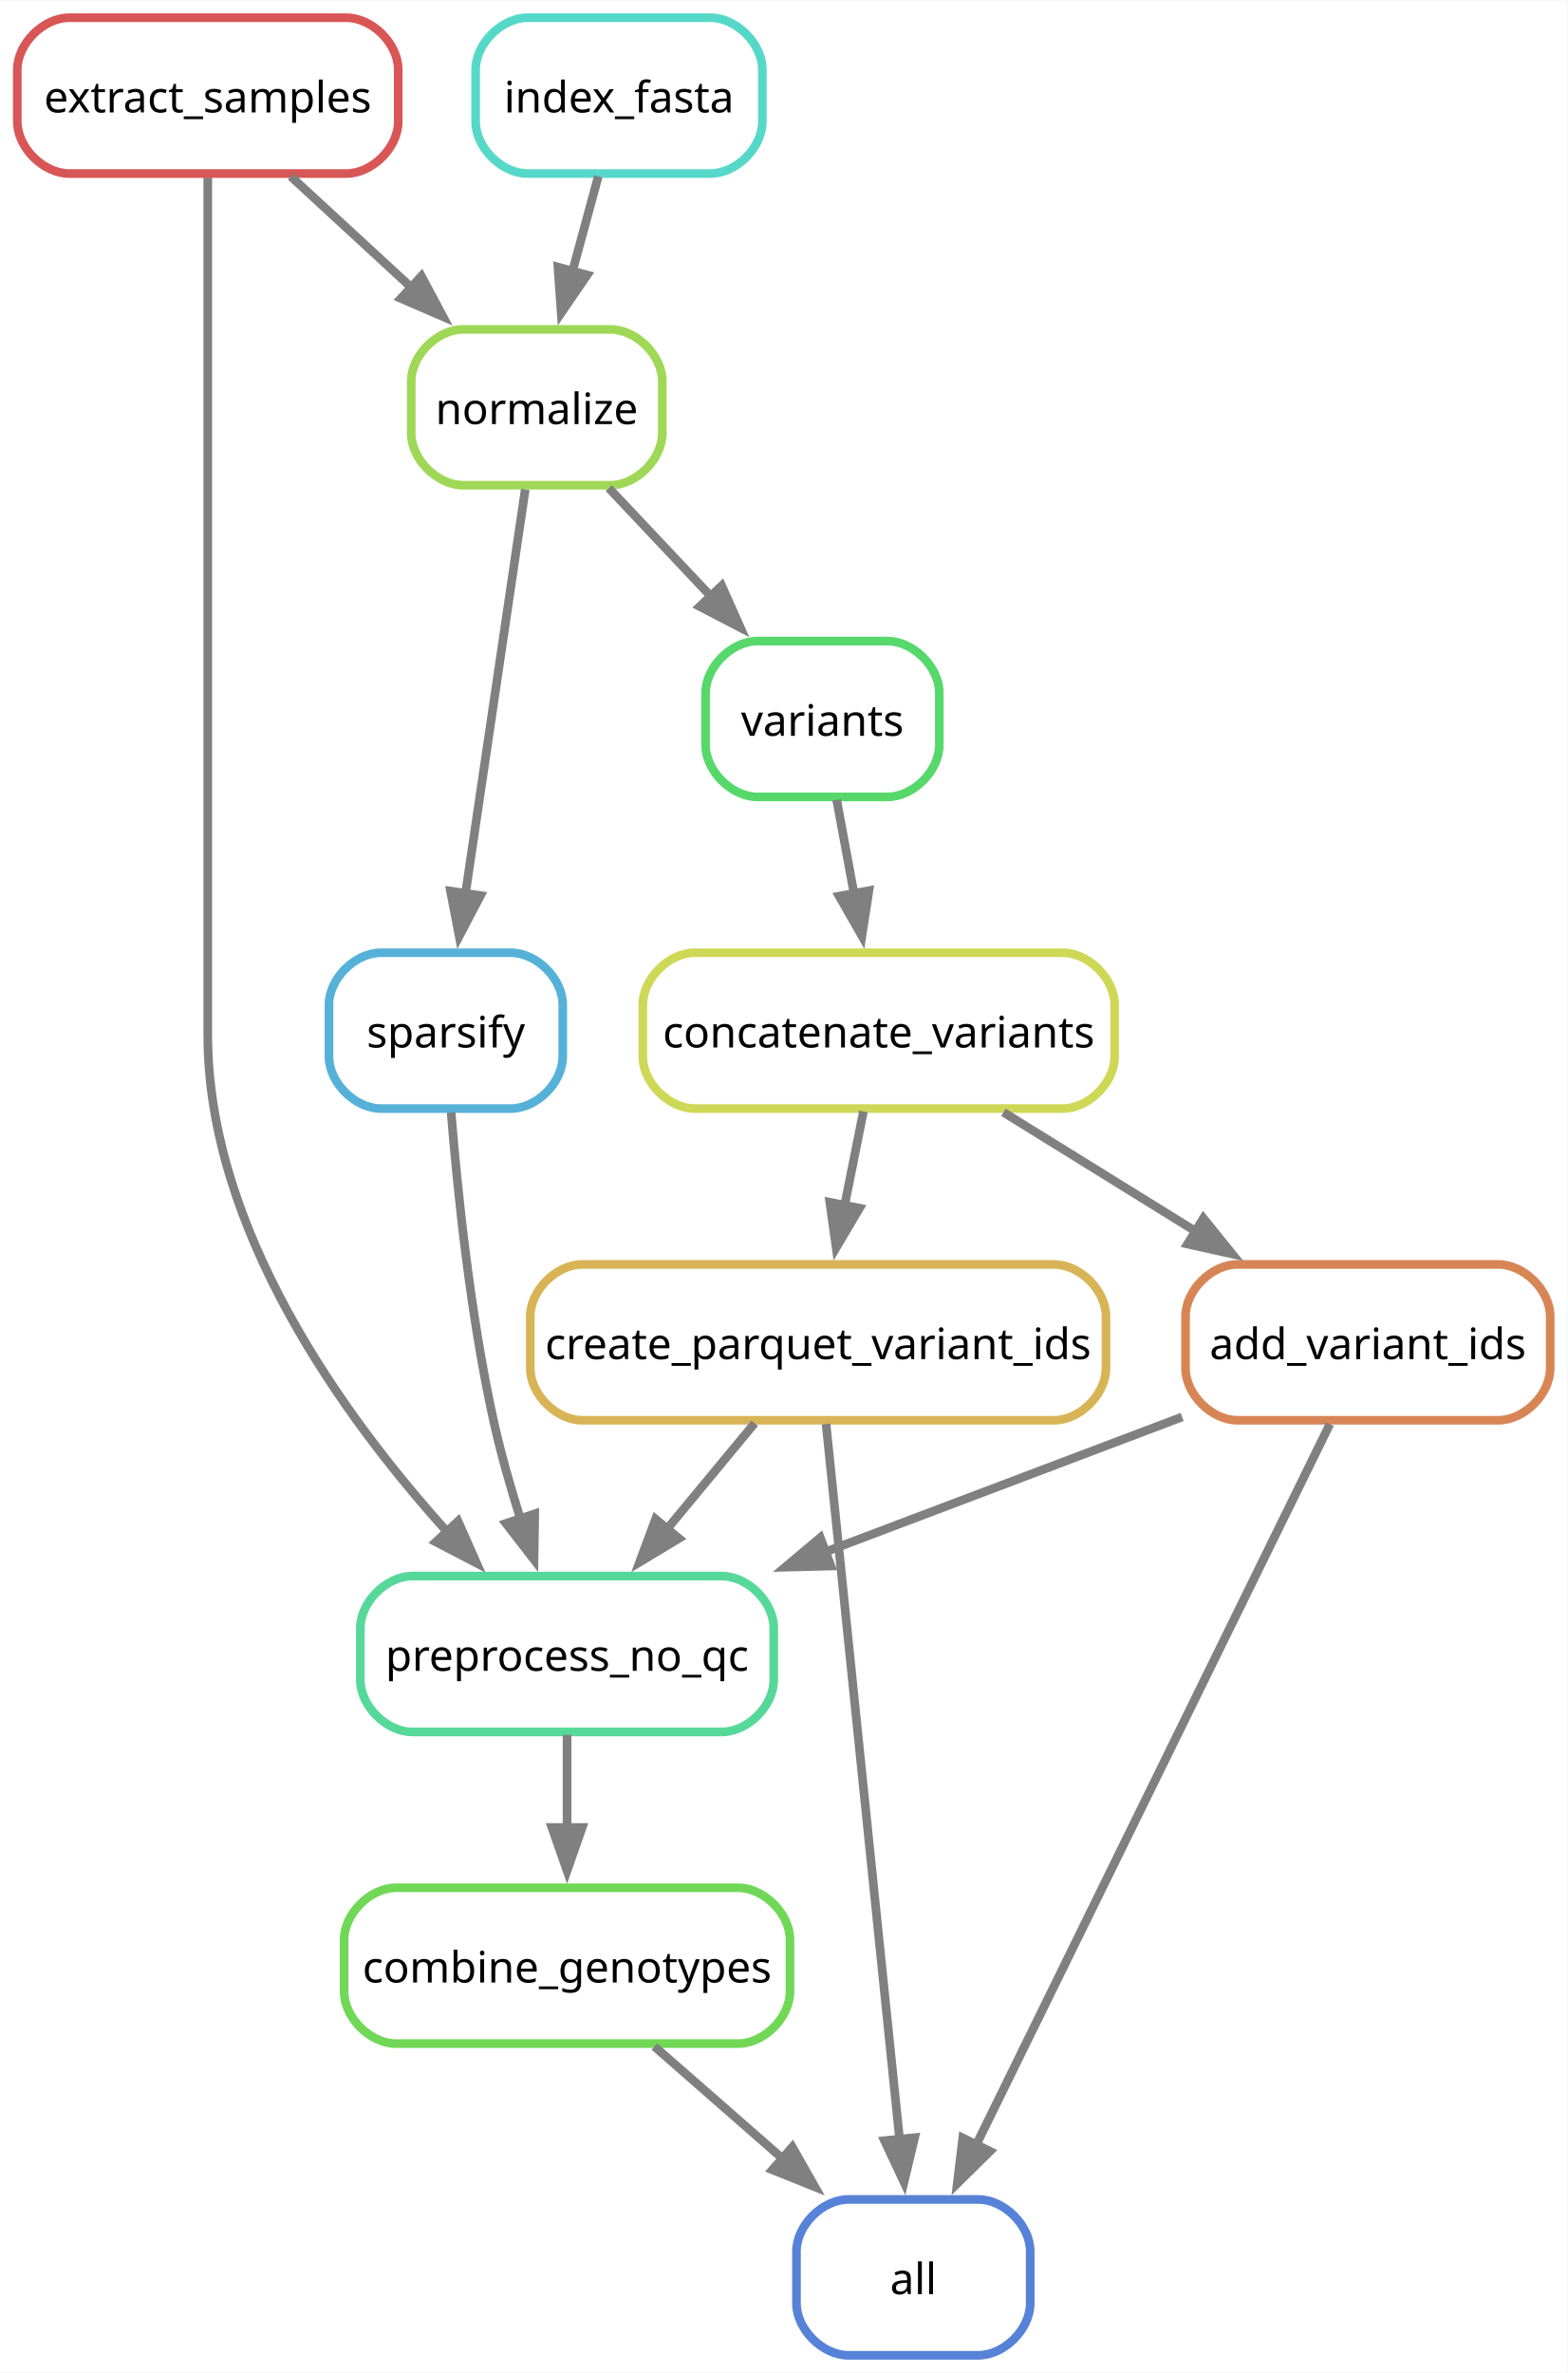
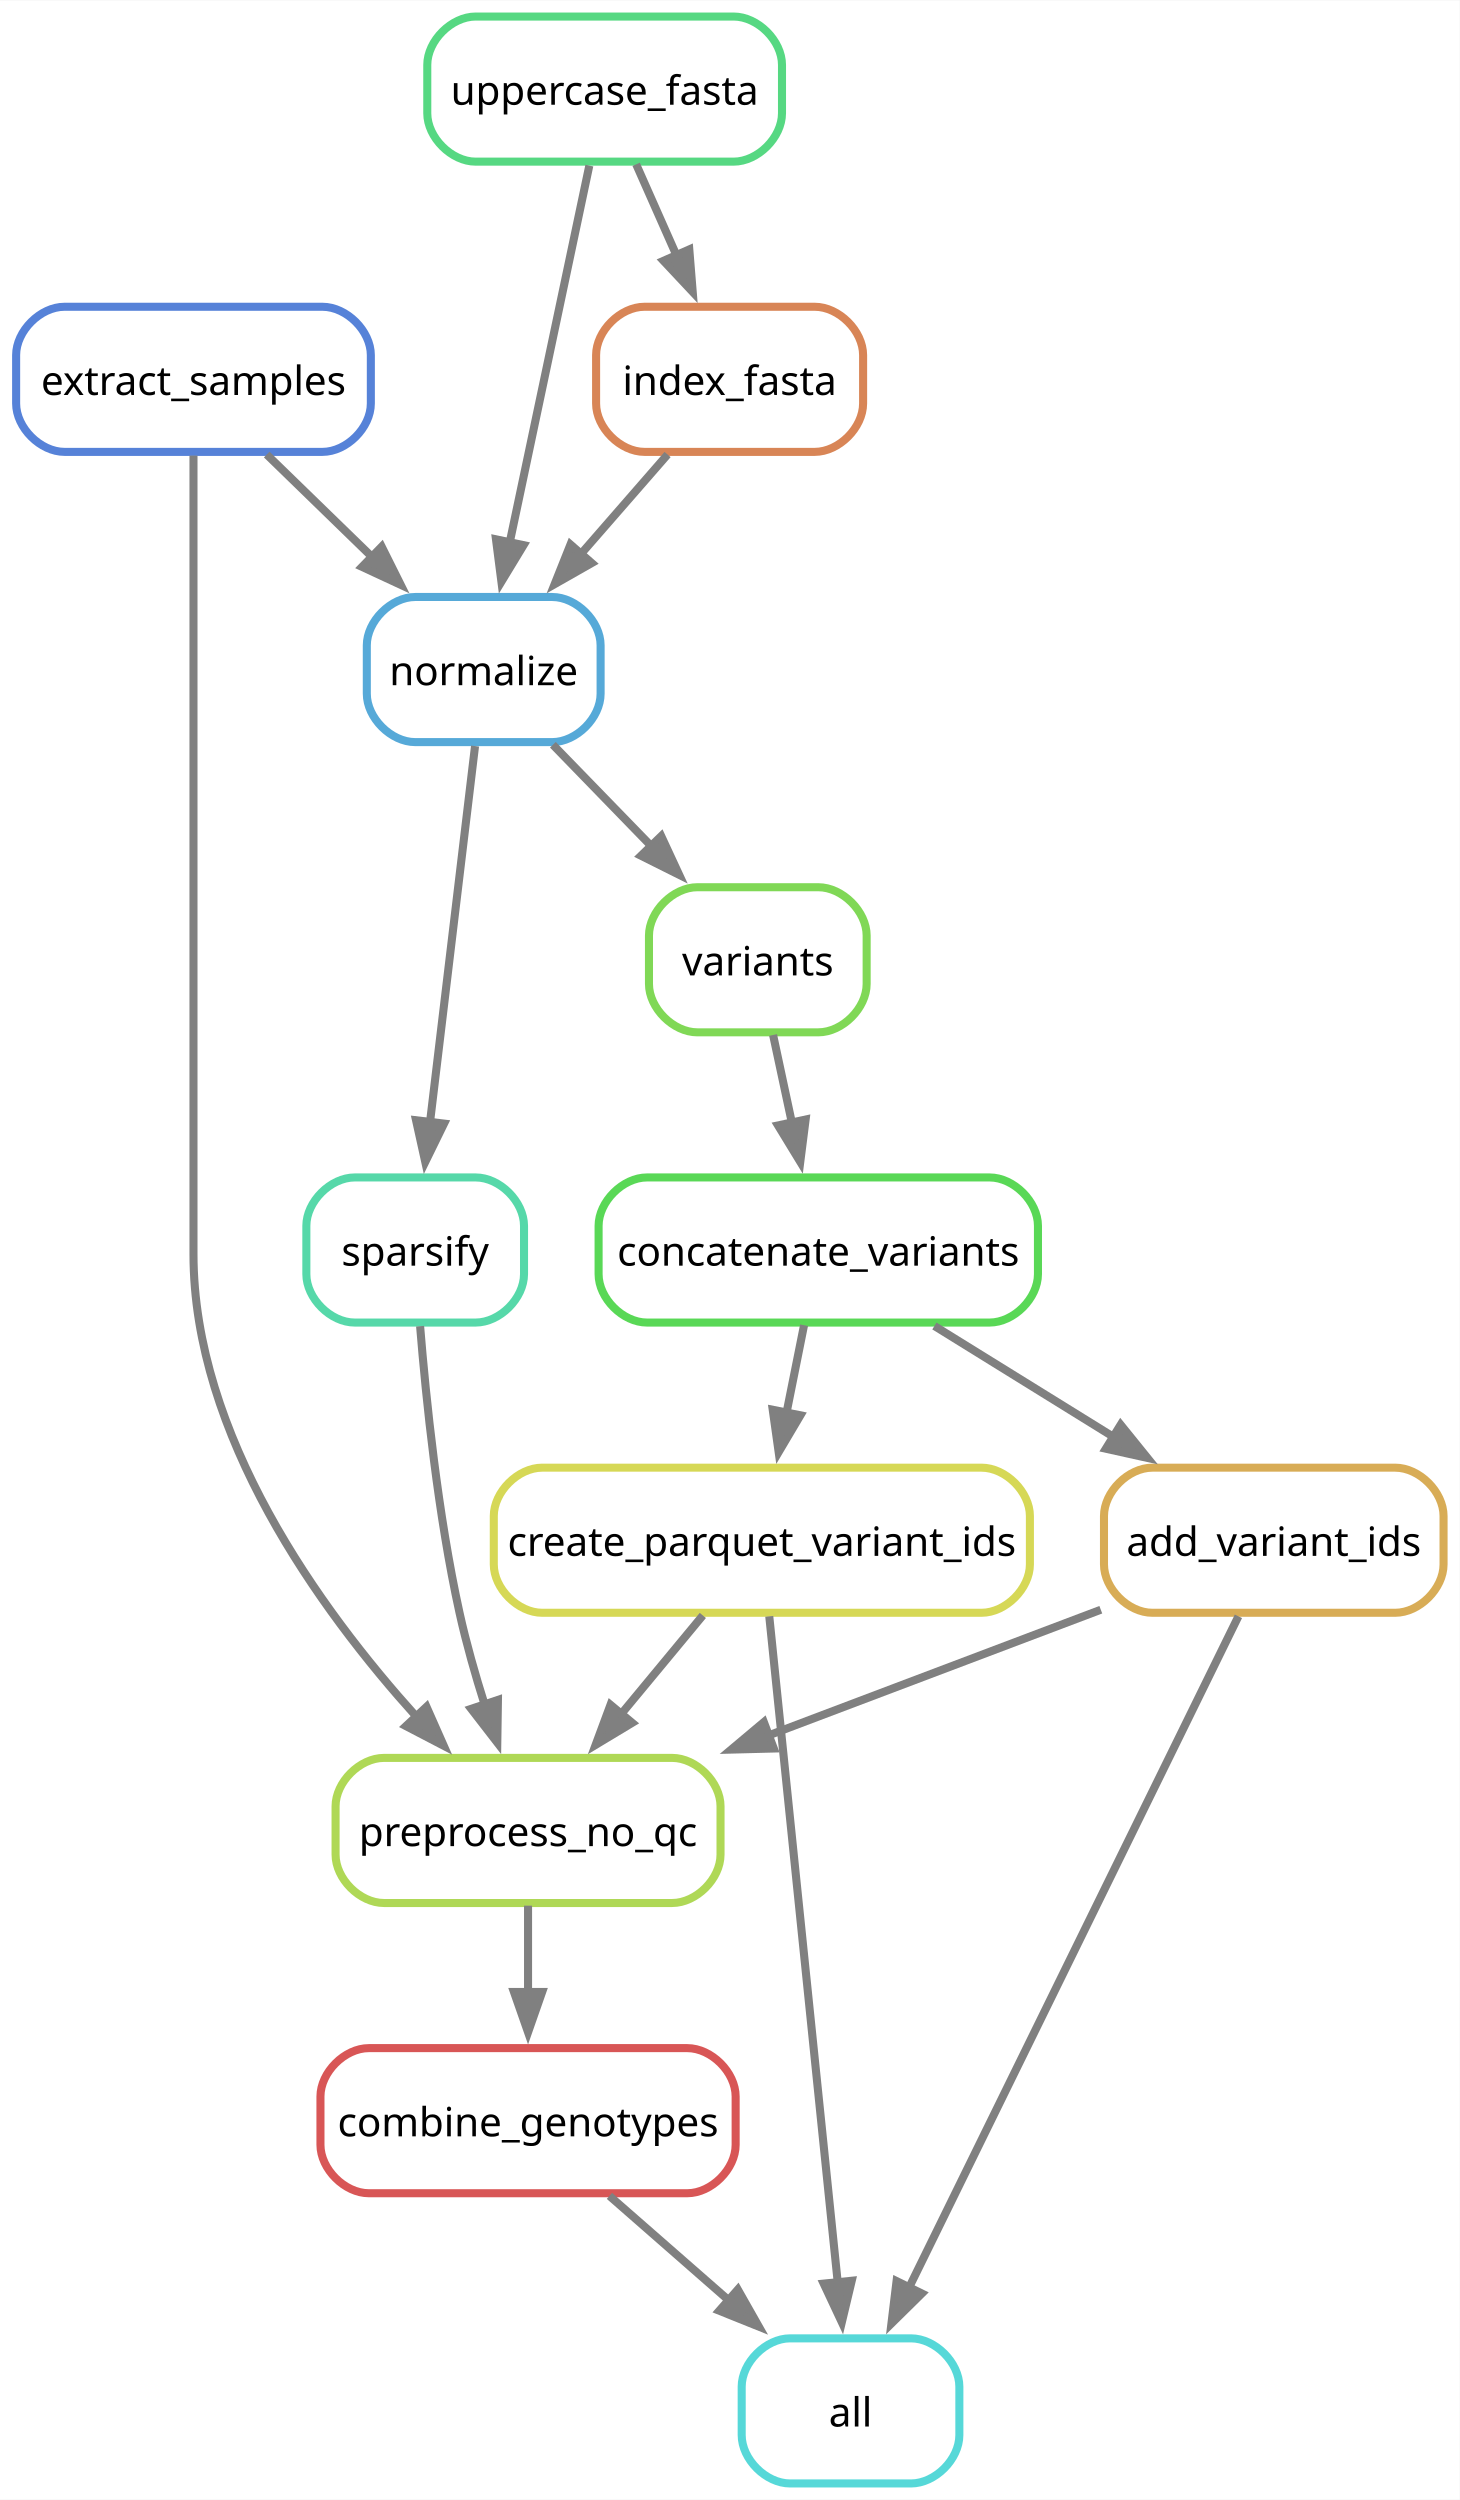
- <svg xmlns="http://www.w3.org/2000/svg" width="362pt" height="548pt" viewBox="0.00 0.00 362.12 548.00">
-   <g id="graph0" class="graph" transform="scale(1 1) rotate(0) translate(4 544)">
-     <polygon fill="white" stroke="none" points="-4,4 -4,-544 358.12,-544 358.12,4 -4,4" />
+ <svg xmlns="http://www.w3.org/2000/svg" width="362pt" height="620pt" viewBox="0.00 0.00 362.12 620.00">
+   <g id="graph0" class="graph" transform="scale(1 1) rotate(0) translate(4 616)">
+     <polygon fill="white" stroke="none" points="-4,4 -4,-616 358.12,-616 358.12,4 -4,4" />
    <g id="node1" class="node">
-       <path fill="none" stroke="#5682d8" stroke-width="2" d="M222,-36C222,-36 192,-36 192,-36 186,-36 180,-30 180,-24 180,-24 180,-12 180,-12 180,-6 186,0 192,0 192,0 222,0 222,0 228,0 234,-6 234,-12 234,-12 234,-24 234,-24 234,-30 228,-36 222,-36" />
+       <path fill="none" stroke="#56d8d8" stroke-width="2" d="M222,-36C222,-36 192,-36 192,-36 186,-36 180,-30 180,-24 180,-24 180,-12 180,-12 180,-6 186,0 192,0 192,0 222,0 222,0 228,0 234,-6 234,-12 234,-12 234,-24 234,-24 234,-30 228,-36 222,-36" />
      <text text-anchor="middle" x="207" y="-14.12" font-family="sans" font-size="10.00">all</text>
    </g>
    <g id="node2" class="node">
-       <path fill="none" stroke="#70d856" stroke-width="2" d="M166.5,-108C166.5,-108 87.5,-108 87.5,-108 81.5,-108 75.5,-102 75.5,-96 75.5,-96 75.5,-84 75.5,-84 75.5,-78 81.5,-72 87.5,-72 87.5,-72 166.5,-72 166.5,-72 172.5,-72 178.5,-78 178.5,-84 178.5,-84 178.5,-96 178.5,-96 178.5,-102 172.5,-108 166.5,-108" />
+       <path fill="none" stroke="#d85656" stroke-width="2" d="M166.5,-108C166.5,-108 87.5,-108 87.5,-108 81.5,-108 75.5,-102 75.5,-96 75.5,-96 75.5,-84 75.5,-84 75.5,-78 81.5,-72 87.5,-72 87.5,-72 166.5,-72 166.5,-72 172.5,-72 178.5,-78 178.5,-84 178.5,-84 178.5,-96 178.5,-96 178.5,-102 172.5,-108 166.5,-108" />
      <text text-anchor="middle" x="127" y="-86.12" font-family="sans" font-size="10.00">combine_genotypes</text>
    </g>
-     <g id="edge3" class="edge">
+     <g id="edge2" class="edge">
      <path fill="none" stroke="grey" stroke-width="2" d="M147.19,-71.34C156.21,-63.44 167.04,-53.96 176.99,-45.26" />
      <polygon fill="grey" stroke="grey" stroke-width="2" points="179.04,-48.11 184.26,-38.9 174.43,-42.85 179.04,-48.11" />
    </g>
    <g id="node3" class="node">
-       <path fill="none" stroke="#56d89a" stroke-width="2" d="M162.75,-180C162.75,-180 91.25,-180 91.25,-180 85.25,-180 79.25,-174 79.25,-168 79.25,-168 79.25,-156 79.25,-156 79.25,-150 85.25,-144 91.25,-144 91.25,-144 162.75,-144 162.75,-144 168.75,-144 174.75,-150 174.75,-156 174.75,-156 174.75,-168 174.75,-168 174.75,-174 168.75,-180 162.75,-180" />
+       <path fill="none" stroke="#afd856" stroke-width="2" d="M162.75,-180C162.75,-180 91.25,-180 91.25,-180 85.25,-180 79.25,-174 79.25,-168 79.25,-168 79.25,-156 79.25,-156 79.25,-150 85.25,-144 91.25,-144 91.25,-144 162.75,-144 162.75,-144 168.75,-144 174.75,-150 174.75,-156 174.75,-156 174.75,-168 174.75,-168 174.75,-174 168.75,-180 162.75,-180" />
      <text text-anchor="middle" x="127" y="-158.12" font-family="sans" font-size="10.00">preprocess_no_qc</text>
    </g>
    <g id="edge4" class="edge">
      <path fill="none" stroke="grey" stroke-width="2" d="M127,-143.34C127,-136.75 127,-129.08 127,-121.67" />
      <polygon fill="grey" stroke="grey" stroke-width="2" points="130.5,-121.93 127,-111.93 123.5,-121.93 130.5,-121.93" />
    </g>
    <g id="node4" class="node">
-       <path fill="none" stroke="#d88556" stroke-width="2" d="M342.12,-252C342.12,-252 281.88,-252 281.88,-252 275.88,-252 269.88,-246 269.88,-240 269.88,-240 269.88,-228 269.88,-228 269.88,-222 275.88,-216 281.88,-216 281.88,-216 342.12,-216 342.12,-216 348.12,-216 354.12,-222 354.12,-228 354.12,-228 354.12,-240 354.12,-240 354.12,-246 348.12,-252 342.12,-252" />
+       <path fill="none" stroke="#d8ac56" stroke-width="2" d="M342.12,-252C342.12,-252 281.88,-252 281.88,-252 275.88,-252 269.88,-246 269.88,-240 269.88,-240 269.88,-228 269.88,-228 269.88,-222 275.88,-216 281.88,-216 281.88,-216 342.12,-216 342.12,-216 348.12,-216 354.12,-222 354.12,-228 354.12,-228 354.12,-240 354.12,-240 354.12,-246 348.12,-252 342.12,-252" />
      <text text-anchor="middle" x="312" y="-230.12" font-family="sans" font-size="10.00">add_variant_ids</text>
    </g>
-     <g id="edge1" class="edge">
+     <g id="edge3" class="edge">
      <path fill="none" stroke="grey" stroke-width="2" d="M303.23,-215.12C285.16,-178.3 243.65,-93.69 221.51,-48.58" />
      <polygon fill="grey" stroke="grey" stroke-width="2" points="224.7,-47.13 217.15,-39.69 218.42,-50.21 224.7,-47.13" />
    </g>
-     <g id="edge5" class="edge">
+     <g id="edge7" class="edge">
      <path fill="none" stroke="grey" stroke-width="2" d="M269.09,-216.76C244.56,-207.48 213.43,-195.7 186.56,-185.54" />
      <polygon fill="grey" stroke="grey" stroke-width="2" points="187.97,-182.33 177.38,-182.06 185.5,-188.88 187.97,-182.33" />
    </g>
    <g id="node5" class="node">
-       <path fill="none" stroke="#ced856" stroke-width="2" d="M241.5,-324C241.5,-324 156.5,-324 156.5,-324 150.5,-324 144.5,-318 144.5,-312 144.5,-312 144.5,-300 144.5,-300 144.5,-294 150.5,-288 156.5,-288 156.5,-288 241.5,-288 241.5,-288 247.5,-288 253.5,-294 253.5,-300 253.5,-300 253.5,-312 253.5,-312 253.5,-318 247.5,-324 241.5,-324" />
+       <path fill="none" stroke="#59d856" stroke-width="2" d="M241.5,-324C241.5,-324 156.5,-324 156.5,-324 150.5,-324 144.5,-318 144.5,-312 144.5,-312 144.5,-300 144.5,-300 144.5,-294 150.5,-288 156.5,-288 156.5,-288 241.5,-288 241.5,-288 247.5,-288 253.5,-294 253.5,-300 253.5,-300 253.5,-312 253.5,-312 253.5,-318 247.5,-324 241.5,-324" />
      <text text-anchor="middle" x="199" y="-302.12" font-family="sans" font-size="10.00">concatenate_variants</text>
    </g>
    <g id="edge9" class="edge">
      <path fill="none" stroke="grey" stroke-width="2" d="M227.81,-287.15C241.35,-278.76 257.72,-268.62 272.41,-259.52" />
      <polygon fill="grey" stroke="grey" stroke-width="2" points="274.01,-262.65 280.67,-254.41 270.33,-256.7 274.01,-262.65" />
    </g>
-     <g id="node10" class="node">
-       <path fill="none" stroke="#d8b456" stroke-width="2" d="M239.5,-252C239.5,-252 130.5,-252 130.5,-252 124.5,-252 118.5,-246 118.5,-240 118.5,-240 118.5,-228 118.5,-228 118.5,-222 124.5,-216 130.5,-216 130.5,-216 239.5,-216 239.5,-216 245.5,-216 251.5,-222 251.5,-228 251.5,-228 251.5,-240 251.5,-240 251.5,-246 245.5,-252 239.5,-252" />
+     <g id="node11" class="node">
+       <path fill="none" stroke="#d6d856" stroke-width="2" d="M239.5,-252C239.5,-252 130.5,-252 130.5,-252 124.5,-252 118.5,-246 118.5,-240 118.5,-240 118.5,-228 118.5,-228 118.5,-222 124.5,-216 130.5,-216 130.5,-216 239.5,-216 239.5,-216 245.5,-216 251.5,-222 251.5,-228 251.5,-228 251.5,-240 251.5,-240 251.5,-246 245.5,-252 239.5,-252" />
      <text text-anchor="middle" x="185" y="-230.12" font-family="sans" font-size="10.00">create_parquet_variant_ids</text>
    </g>
-     <g id="edge14" class="edge">
+     <g id="edge16" class="edge">
      <path fill="none" stroke="grey" stroke-width="2" d="M195.47,-287.34C194.15,-280.75 192.62,-273.08 191.13,-265.67" />
      <polygon fill="grey" stroke="grey" stroke-width="2" points="194.57,-264.99 189.17,-255.87 187.7,-266.36 194.57,-264.99" />
    </g>
    <g id="node6" class="node">
-       <path fill="none" stroke="#56d86b" stroke-width="2" d="M201,-396C201,-396 171,-396 171,-396 165,-396 159,-390 159,-384 159,-384 159,-372 159,-372 159,-366 165,-360 171,-360 171,-360 201,-360 201,-360 207,-360 213,-366 213,-372 213,-372 213,-384 213,-384 213,-390 207,-396 201,-396" />
-       <text text-anchor="middle" x="186" y="-374.12" font-family="sans" font-size="10.00">variants</text>
+       <path fill="none" stroke="#80d856" stroke-width="2" d="M199,-396C199,-396 169,-396 169,-396 163,-396 157,-390 157,-384 157,-384 157,-372 157,-372 157,-366 163,-360 169,-360 169,-360 199,-360 199,-360 205,-360 211,-366 211,-372 211,-372 211,-384 211,-384 211,-390 205,-396 199,-396" />
+       <text text-anchor="middle" x="184" y="-374.12" font-family="sans" font-size="10.00">variants</text>
    </g>
    <g id="edge10" class="edge">
-       <path fill="none" stroke="grey" stroke-width="2" d="M189.28,-359.34C190.5,-352.75 191.93,-345.08 193.3,-337.67" />
-       <polygon fill="grey" stroke="grey" stroke-width="2" points="196.74,-338.35 195.12,-327.88 189.86,-337.07 196.74,-338.35" />
+       <path fill="none" stroke="grey" stroke-width="2" d="M187.79,-359.34C189.21,-352.67 190.88,-344.89 192.49,-337.39" />
+       <polygon fill="grey" stroke="grey" stroke-width="2" points="195.86,-338.37 194.53,-327.86 189.01,-336.91 195.86,-338.37" />
    </g>
    <g id="node7" class="node">
-       <path fill="none" stroke="#9fd856" stroke-width="2" d="M137,-468C137,-468 103,-468 103,-468 97,-468 91,-462 91,-456 91,-456 91,-444 91,-444 91,-438 97,-432 103,-432 103,-432 137,-432 137,-432 143,-432 149,-438 149,-444 149,-444 149,-456 149,-456 149,-462 143,-468 137,-468" />
-       <text text-anchor="middle" x="120" y="-446.12" font-family="sans" font-size="10.00">normalize</text>
+       <path fill="none" stroke="#56a9d8" stroke-width="2" d="M133,-468C133,-468 99,-468 99,-468 93,-468 87,-462 87,-456 87,-456 87,-444 87,-444 87,-438 93,-432 99,-432 99,-432 133,-432 133,-432 139,-432 145,-438 145,-444 145,-444 145,-456 145,-456 145,-462 139,-468 133,-468" />
+       <text text-anchor="middle" x="116" y="-446.12" font-family="sans" font-size="10.00">normalize</text>
    </g>
    <g id="edge11" class="edge">
-       <path fill="none" stroke="grey" stroke-width="2" d="M136.65,-431.34C143.79,-423.77 152.29,-414.75 160.21,-406.35" />
-       <polygon fill="grey" stroke="grey" stroke-width="2" points="162.73,-408.78 167.04,-399.1 157.64,-403.98 162.73,-408.78" />
+       <path fill="none" stroke="grey" stroke-width="2" d="M133.16,-431.34C140.59,-423.69 149.46,-414.56 157.69,-406.08" />
+       <polygon fill="grey" stroke="grey" stroke-width="2" points="160.04,-408.68 164.5,-399.07 155.02,-403.81 160.04,-408.68" />
    </g>
-     <g id="node11" class="node">
-       <path fill="none" stroke="#56b1d8" stroke-width="2" d="M114,-324C114,-324 84,-324 84,-324 78,-324 72,-318 72,-312 72,-312 72,-300 72,-300 72,-294 78,-288 84,-288 84,-288 114,-288 114,-288 120,-288 126,-294 126,-300 126,-300 126,-312 126,-312 126,-318 120,-324 114,-324" />
+     <g id="node12" class="node">
+       <path fill="none" stroke="#56d8a9" stroke-width="2" d="M114,-324C114,-324 84,-324 84,-324 78,-324 72,-318 72,-312 72,-312 72,-300 72,-300 72,-294 78,-288 84,-288 84,-288 114,-288 114,-288 120,-288 126,-294 126,-300 126,-300 126,-312 126,-312 126,-318 120,-324 114,-324" />
      <text text-anchor="middle" x="99" y="-302.12" font-family="sans" font-size="10.00">sparsify</text>
    </g>
-     <g id="edge15" class="edge">
-       <path fill="none" stroke="grey" stroke-width="2" d="M117.34,-431.02C113.87,-407.54 107.74,-366.11 103.53,-337.64" />
-       <polygon fill="grey" stroke="grey" stroke-width="2" points="107.01,-337.21 102.08,-327.83 100.08,-338.24 107.01,-337.21" />
+     <g id="edge17" class="edge">
+       <path fill="none" stroke="grey" stroke-width="2" d="M113.85,-431.02C111.04,-407.54 106.08,-366.11 102.67,-337.64" />
+       <polygon fill="grey" stroke="grey" stroke-width="2" points="106.16,-337.36 101.5,-327.84 99.21,-338.19 106.16,-337.36" />
    </g>
    <g id="node8" class="node">
-       <path fill="none" stroke="#d85656" stroke-width="2" d="M76,-540C76,-540 12,-540 12,-540 6,-540 0,-534 0,-528 0,-528 0,-516 0,-516 0,-510 6,-504 12,-504 12,-504 76,-504 76,-504 82,-504 88,-510 88,-516 88,-516 88,-528 88,-528 88,-534 82,-540 76,-540" />
+       <path fill="none" stroke="#5682d8" stroke-width="2" d="M76,-540C76,-540 12,-540 12,-540 6,-540 0,-534 0,-528 0,-528 0,-516 0,-516 0,-510 6,-504 12,-504 12,-504 76,-504 76,-504 82,-504 88,-510 88,-516 88,-516 88,-528 88,-528 88,-534 82,-540 76,-540" />
      <text text-anchor="middle" x="44" y="-518.12" font-family="sans" font-size="10.00">extract_samples</text>
    </g>
-     <g id="edge6" class="edge">
+     <g id="edge8" class="edge">
      <path fill="none" stroke="grey" stroke-width="2" d="M44,-503.07C44,-476.13 44,-423.62 44,-379 44,-379 44,-379 44,-305 44,-260.18 75.2,-216.95 99.34,-190.2" />
      <polygon fill="grey" stroke="grey" stroke-width="2" points="101.81,-192.68 106.1,-182.99 96.7,-187.89 101.81,-192.68" />
    </g>
-     <g id="edge12" class="edge">
-       <path fill="none" stroke="grey" stroke-width="2" d="M63.18,-503.34C71.66,-495.52 81.82,-486.16 91.19,-477.53" />
-       <polygon fill="grey" stroke="grey" stroke-width="2" points="93.35,-480.3 98.34,-470.95 88.61,-475.15 93.35,-480.3" />
+     <g id="edge13" class="edge">
+       <path fill="none" stroke="grey" stroke-width="2" d="M62.17,-503.34C70.12,-495.6 79.63,-486.36 88.43,-477.81" />
+       <polygon fill="grey" stroke="grey" stroke-width="2" points="90.69,-480.49 95.42,-471.01 85.81,-475.47 90.69,-480.49" />
    </g>
    <g id="node9" class="node">
-       <path fill="none" stroke="#56d8c9" stroke-width="2" d="M160.12,-540C160.12,-540 117.88,-540 117.88,-540 111.88,-540 105.88,-534 105.88,-528 105.88,-528 105.88,-516 105.88,-516 105.88,-510 111.88,-504 117.88,-504 117.88,-504 160.12,-504 160.12,-504 166.12,-504 172.12,-510 172.12,-516 172.12,-516 172.12,-528 172.12,-528 172.12,-534 166.12,-540 160.12,-540" />
-       <text text-anchor="middle" x="139" y="-518.12" font-family="sans" font-size="10.00">index_fasta</text>
+       <path fill="none" stroke="#56d882" stroke-width="2" d="M178,-612C178,-612 114,-612 114,-612 108,-612 102,-606 102,-600 102,-600 102,-588 102,-588 102,-582 108,-576 114,-576 114,-576 178,-576 178,-576 184,-576 190,-582 190,-588 190,-588 190,-600 190,-600 190,-606 184,-612 178,-612" />
+       <text text-anchor="middle" x="146" y="-590.12" font-family="sans" font-size="10.00">uppercase_fasta</text>
    </g>
-     <g id="edge13" class="edge">
-       <path fill="none" stroke="grey" stroke-width="2" d="M134.21,-503.34C132.4,-496.67 130.28,-488.89 128.25,-481.39" />
-       <polygon fill="grey" stroke="grey" stroke-width="2" points="131.65,-480.56 125.65,-471.82 124.89,-482.39 131.65,-480.56" />
+     <g id="edge14" class="edge">
+       <path fill="none" stroke="grey" stroke-width="2" d="M142.2,-575.02C137.22,-551.44 128.41,-509.73 122.39,-481.25" />
+       <polygon fill="grey" stroke="grey" stroke-width="2" points="125.89,-480.86 120.39,-471.8 119.04,-482.31 125.89,-480.86" />
    </g>
-     <g id="edge2" class="edge">
+     <g id="node10" class="node">
+       <path fill="none" stroke="#d88556" stroke-width="2" d="M198.12,-540C198.12,-540 155.88,-540 155.88,-540 149.88,-540 143.88,-534 143.88,-528 143.88,-528 143.88,-516 143.88,-516 143.88,-510 149.88,-504 155.88,-504 155.88,-504 198.12,-504 198.12,-504 204.12,-504 210.12,-510 210.12,-516 210.12,-516 210.12,-528 210.12,-528 210.12,-534 204.12,-540 198.12,-540" />
+       <text text-anchor="middle" x="177" y="-518.12" font-family="sans" font-size="10.00">index_fasta</text>
+     </g>
+     <g id="edge15" class="edge">
+       <path fill="none" stroke="grey" stroke-width="2" d="M153.82,-575.34C156.88,-568.43 160.48,-560.31 163.91,-552.56" />
+       <polygon fill="grey" stroke="grey" stroke-width="2" points="167,-554.23 167.85,-543.67 160.6,-551.4 167,-554.23" />
+     </g>
+     <g id="edge12" class="edge">
+       <path fill="none" stroke="grey" stroke-width="2" d="M161.61,-503.34C155.08,-495.85 147.33,-486.95 140.08,-478.63" />
+       <polygon fill="grey" stroke="grey" stroke-width="2" points="142.8,-476.42 133.59,-471.18 137.52,-481.02 142.8,-476.42" />
+     </g>
+     <g id="edge1" class="edge">
      <path fill="none" stroke="grey" stroke-width="2" d="M186.84,-215.12C190.59,-178.62 199.17,-95.13 203.84,-49.74" />
      <polygon fill="grey" stroke="grey" stroke-width="2" points="207.3,-50.29 204.84,-39.99 200.34,-49.58 207.3,-50.29" />
    </g>
-     <g id="edge7" class="edge">
+     <g id="edge6" class="edge">
      <path fill="none" stroke="grey" stroke-width="2" d="M170.36,-215.34C164.23,-207.93 156.95,-199.14 150.12,-190.9" />
      <polygon fill="grey" stroke="grey" stroke-width="2" points="152.84,-188.7 143.76,-183.23 147.45,-193.17 152.84,-188.7" />
    </g>
-     <g id="edge8" class="edge">
+     <g id="edge5" class="edge">
      <path fill="none" stroke="grey" stroke-width="2" d="M100.22,-287.1C101.69,-269.01 104.64,-240.33 110,-216 111.66,-208.48 113.93,-200.5 116.28,-193.08" />
      <polygon fill="grey" stroke="grey" stroke-width="2" points="119.53,-194.39 119.37,-183.79 112.89,-192.17 119.53,-194.39" />
    </g>
  </g>
</svg>
